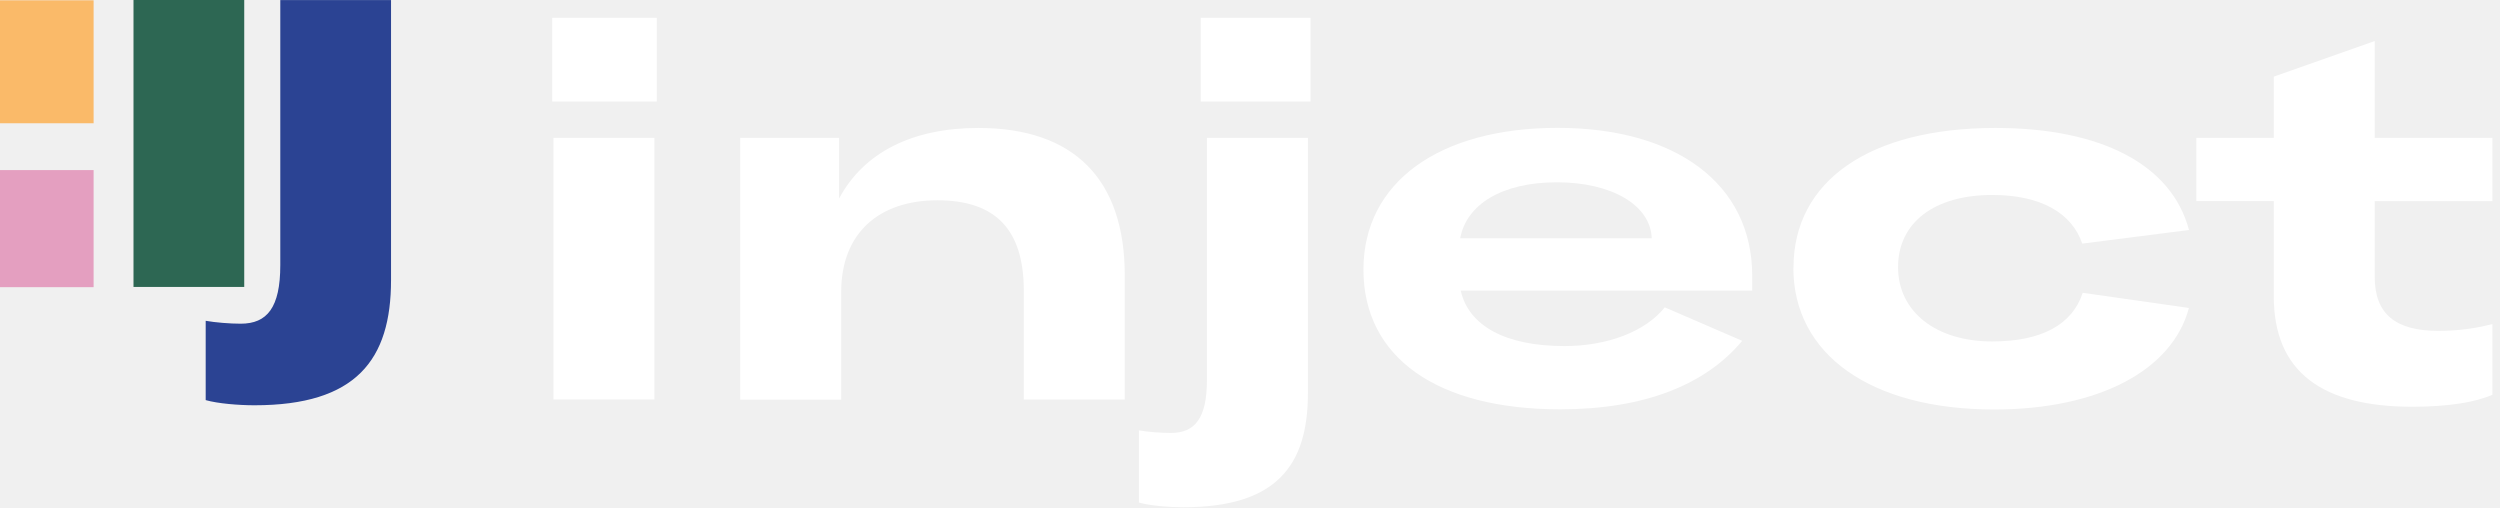
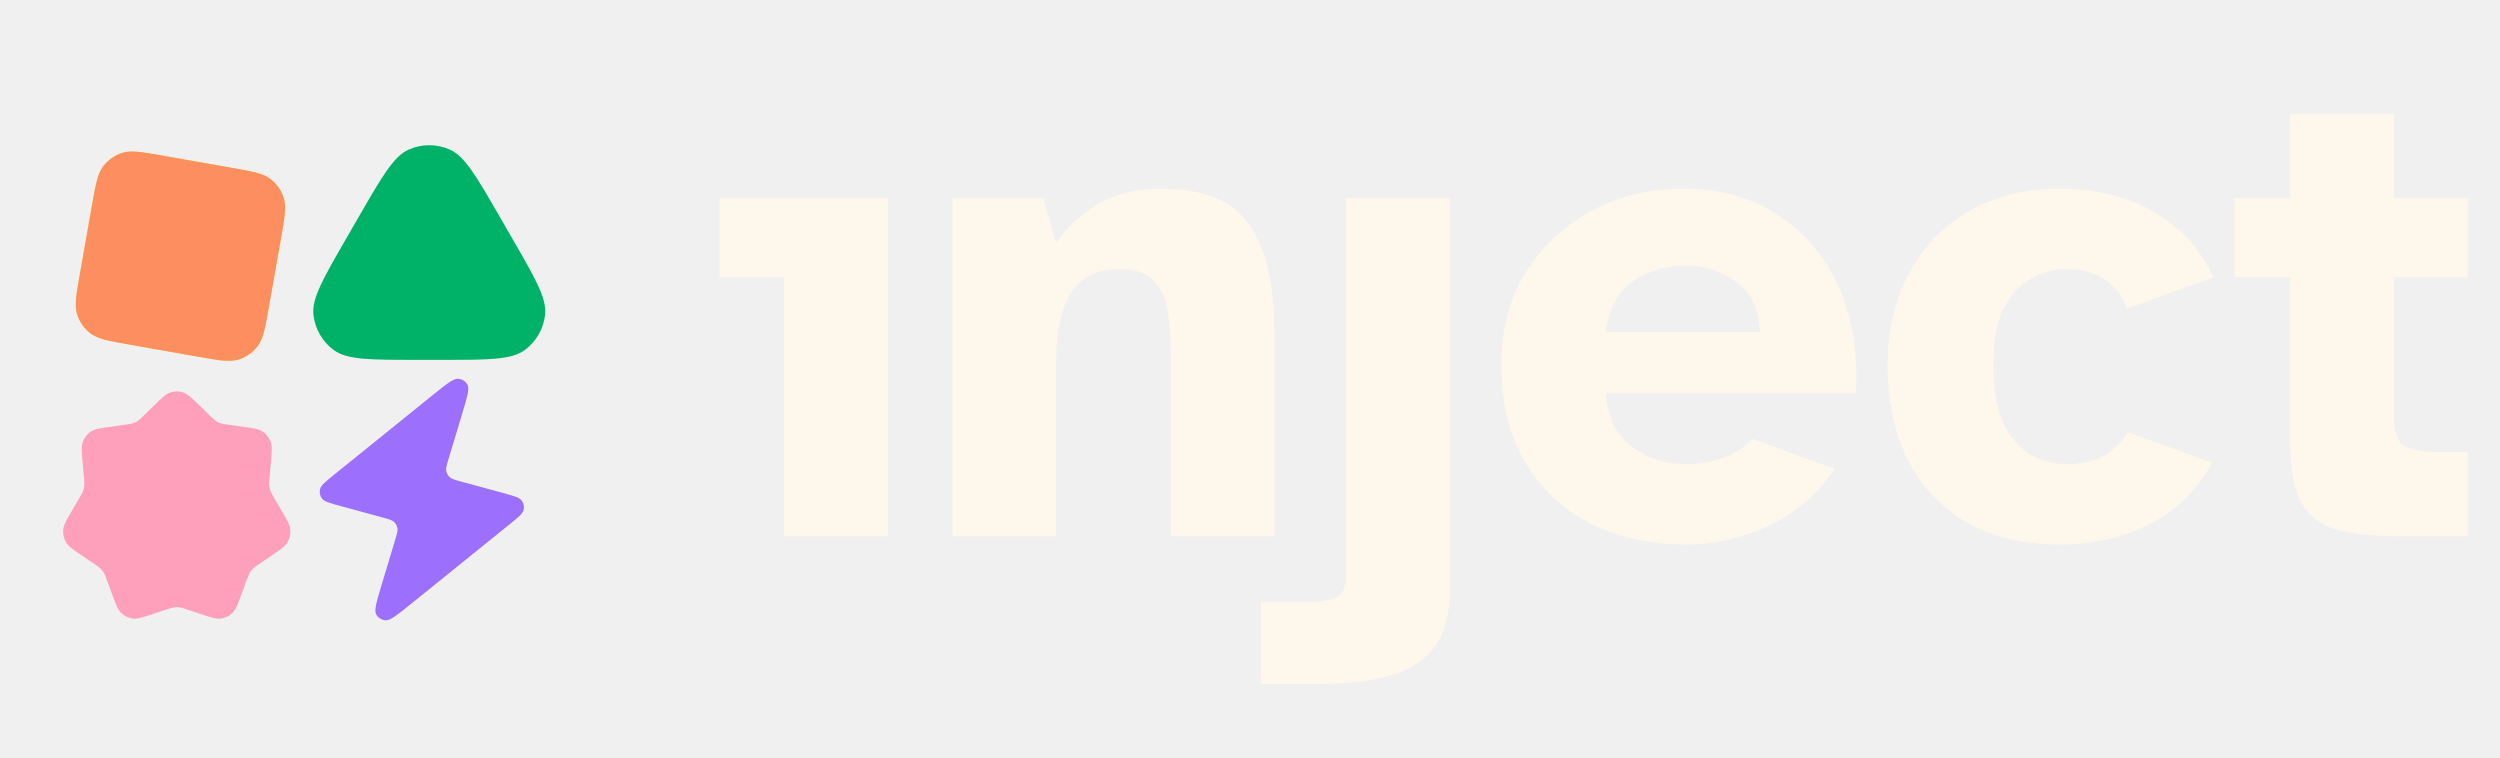
- <svg xmlns="http://www.w3.org/2000/svg" width="138" height="28" viewBox="0 0 138 28" fill="none">
-   <path d="M30.551 7.611H36.124V22.051H30.551V7.611Z" fill="white" />
-   <path d="M40.86 7.611H46.317V10.961C47.672 8.418 50.362 7.063 54.001 7.063C59.259 7.063 62.087 9.864 62.087 15.209V22.055H56.514V16.051C56.514 12.701 54.981 11.056 51.748 11.056C48.514 11.056 46.434 12.873 46.434 16.111V22.06H40.86V7.619V7.611Z" fill="white" />
-   <path d="M62.868 27.741V23.756C63.36 23.843 64.081 23.899 64.629 23.899C65.959 23.899 66.624 23.092 66.624 20.955V7.611H72.197V21.706C72.197 25.721 70.436 28 65.325 28C64.517 28 63.477 27.914 62.868 27.741Z" fill="white" />
-   <path d="M96.718 16.042H80.633C81.064 17.976 83.089 19.103 86.353 19.103C88.749 19.103 90.829 18.295 91.896 16.966L96.169 18.813C94.149 21.24 90.769 22.595 86.12 22.595C79.333 22.595 75.262 19.737 75.262 14.885C75.262 10.033 79.48 7.058 85.977 7.058C92.474 7.058 96.722 10.119 96.722 15.23V16.038L96.718 16.042ZM91.175 13.154C91.119 11.336 88.982 10.063 85.947 10.063C82.912 10.063 80.952 11.276 80.602 13.154H91.175Z" fill="white" />
-   <path d="M99.001 14.773C99.001 9.977 103.219 7.063 110.148 7.063C115.98 7.063 119.878 9.083 120.832 12.696L114.94 13.447C114.361 11.742 112.63 10.762 109.971 10.762C106.763 10.762 104.773 12.295 104.773 14.747C104.773 17.199 106.854 18.848 109.971 18.848C112.686 18.848 114.391 17.924 114.966 16.163L120.828 17C119.904 20.467 115.803 22.604 110.083 22.604C103.266 22.604 98.993 19.573 98.993 14.777L99.001 14.773Z" fill="white" />
-   <path d="M121.238 7.611H125.512V4.231L131.085 2.266V7.611H137.582V11.103H131.085V15.291C131.085 17.341 132.242 18.265 134.608 18.265C135.877 18.265 136.917 18.062 137.582 17.89V21.788C136.689 22.194 135.156 22.453 133.166 22.453C128.197 22.453 125.512 20.544 125.512 16.357V11.099H121.238V7.607V7.611Z" fill="white" />
-   <path d="M36.254 0.984H30.482V5.604H36.254V0.984Z" fill="white" />
-   <path d="M72.34 0.984H66.279V5.604H72.34V0.984Z" fill="white" />
-   <path d="M11.354 22.077V17.708C11.893 17.803 12.683 17.868 13.288 17.868C14.742 17.868 15.472 16.983 15.472 14.639V0.004H21.585V15.463C21.585 19.867 19.655 22.371 14.047 22.371C13.162 22.371 12.018 22.276 11.354 22.086V22.077Z" fill="#2B4393" />
-   <path d="M7.369 0H13.482V15.839H7.369V0Z" fill="#2D6753" />
-   <path d="M6.10352e-05 9.389L6.10352e-05 15.852H5.167V9.389H6.10352e-05Z" fill="#E49FC0" />
-   <path d="M0 0.017L0 6.804H5.167V0.017H0Z" fill="#FABA69" />
+ <svg xmlns="http://www.w3.org/2000/svg" width="132" height="40" viewBox="0 0 132 40" fill="none">
+   <g clip-path="url(#clip0_2482_83134)">
+     <path d="M24.354 25.429L26.538 26.023C27.126 26.183 27.42 26.263 27.544 26.427C27.652 26.569 27.689 26.752 27.646 26.927C27.596 27.127 27.358 27.319 26.881 27.704L21.735 31.859C20.985 32.464 20.61 32.767 20.362 32.752C20.148 32.738 19.958 32.617 19.86 32.432C19.747 32.218 19.884 31.764 20.157 30.855L20.862 28.516C20.961 28.188 21.01 28.024 20.983 27.881C20.959 27.755 20.895 27.641 20.8 27.555C20.692 27.456 20.525 27.411 20.191 27.32L18.007 26.726C17.419 26.566 17.125 26.486 17.001 26.323C16.893 26.18 16.856 25.997 16.899 25.823C16.949 25.622 17.187 25.43 17.664 25.045L22.81 20.89C23.56 20.285 23.935 19.982 24.183 19.998C24.397 20.011 24.587 20.132 24.685 20.317C24.799 20.531 24.662 20.986 24.388 21.894L23.683 24.234C23.584 24.561 23.535 24.725 23.562 24.868C23.586 24.994 23.65 25.108 23.745 25.195C23.854 25.293 24.02 25.338 24.354 25.429Z" fill="#9C6FFC" />
+     <path d="M8.61 8.221L12.203 8.854C13.32 9.051 13.879 9.15 14.268 9.442C14.61 9.7 14.861 10.059 14.986 10.468C15.128 10.934 15.03 11.493 14.833 12.61L14.199 16.203C14.002 17.32 13.904 17.879 13.611 18.268C13.353 18.61 12.994 18.861 12.585 18.986C12.12 19.128 11.561 19.03 10.443 18.833L6.851 18.199C5.733 18.002 5.174 17.904 4.786 17.611C4.444 17.353 4.192 16.994 4.067 16.585C3.925 16.12 4.024 15.561 4.221 14.443L4.854 10.851C5.051 9.733 5.15 9.174 5.442 8.786C5.7 8.444 6.059 8.192 6.468 8.067C6.934 7.925 7.493 8.024 8.61 8.221Z" fill="#FBEE40" />
+     <path d="M8.61 8.221L12.203 8.854C13.32 9.051 13.879 9.15 14.268 9.442C14.61 9.7 14.861 10.059 14.986 10.468C15.128 10.934 15.03 11.493 14.833 12.61L14.199 16.203C14.002 17.32 13.904 17.879 13.611 18.268C13.353 18.61 12.994 18.861 12.585 18.986C12.12 19.128 11.561 19.03 10.443 18.833L6.851 18.199C5.733 18.002 5.174 17.904 4.786 17.611C4.444 17.353 4.192 16.994 4.067 16.585C3.925 16.12 4.024 15.561 4.221 14.443L4.854 10.851C5.051 9.733 5.15 9.174 5.442 8.786C5.7 8.444 6.059 8.192 6.468 8.067C6.934 7.925 7.493 8.024 8.61 8.221Z" fill="#FC8E5F" />
+     <path d="M18.97 11.4C20.183 9.3 20.789 8.25 21.58 7.897C22.271 7.59 23.059 7.59 23.75 7.897C24.541 8.25 25.148 9.3 26.36 11.4L27.053 12.6C28.265 14.7 28.872 15.75 28.781 16.612C28.702 17.364 28.308 18.046 27.697 18.491C26.996 19 25.783 19 23.358 19H21.972C19.547 19 18.334 19 17.634 18.491C17.022 18.046 16.628 17.364 16.549 16.612C16.458 15.75 17.065 14.7 18.277 12.6L18.97 11.4Z" fill="#00B267" />
+     <path d="M8.127 21.417C8.551 21.003 8.763 20.796 9.006 20.718C9.219 20.649 9.448 20.649 9.661 20.718C9.903 20.796 10.115 21.003 10.539 21.417L11.082 21.946C11.234 22.095 11.31 22.169 11.396 22.226C11.473 22.277 11.556 22.318 11.643 22.348C11.74 22.381 11.845 22.395 12.053 22.424L12.797 22.527C13.378 22.608 13.668 22.648 13.879 22.793C14.065 22.92 14.207 23.103 14.288 23.316C14.379 23.558 14.353 23.856 14.3 24.453L14.233 25.216C14.214 25.43 14.205 25.537 14.215 25.642C14.224 25.735 14.245 25.826 14.276 25.914C14.311 26.013 14.365 26.105 14.473 26.29L14.858 26.947C15.159 27.462 15.309 27.719 15.33 27.977C15.348 28.205 15.297 28.433 15.184 28.63C15.056 28.854 14.811 29.019 14.321 29.349L13.695 29.771C13.52 29.889 13.432 29.949 13.358 30.022C13.292 30.087 13.235 30.161 13.187 30.24C13.134 30.33 13.097 30.431 13.023 30.632L12.759 31.349C12.553 31.91 12.45 32.191 12.265 32.368C12.102 32.525 11.896 32.626 11.674 32.659C11.423 32.696 11.144 32.603 10.586 32.418L9.873 32.181C9.672 32.115 9.572 32.082 9.47 32.069C9.379 32.057 9.287 32.057 9.197 32.069C9.094 32.082 8.994 32.115 8.794 32.181L8.081 32.418C7.523 32.603 7.244 32.696 6.992 32.659C6.771 32.626 6.565 32.525 6.402 32.368C6.217 32.191 6.114 31.91 5.907 31.349L5.644 30.632C5.57 30.431 5.533 30.33 5.479 30.24C5.432 30.161 5.374 30.087 5.309 30.022C5.235 29.949 5.147 29.889 4.971 29.771L4.345 29.349C3.856 29.019 3.611 28.854 3.483 28.63C3.37 28.433 3.319 28.205 3.337 27.977C3.357 27.719 3.508 27.462 3.809 26.947L4.193 26.29C4.301 26.105 4.355 26.013 4.391 25.914C4.422 25.826 4.442 25.735 4.451 25.642C4.462 25.537 4.452 25.43 4.433 25.216L4.366 24.453C4.314 23.856 4.287 23.558 4.379 23.316C4.459 23.103 4.602 22.92 4.787 22.793C4.998 22.648 5.289 22.608 5.87 22.527L6.613 22.424C6.822 22.395 6.926 22.381 7.024 22.348C7.111 22.318 7.194 22.277 7.27 22.226C7.357 22.169 7.433 22.095 7.585 21.946L8.127 21.417Z" fill="#FE9FBB" />
+   </g>
+   <path d="M126.827 28.32C125.363 28.32 124.199 28.2 123.335 27.96C122.471 27.696 121.847 27.204 121.463 26.484C121.103 25.74 120.923 24.672 120.923 23.28V14.64H117.971V10.464H120.923V6H126.395V10.464H130.283V14.64H126.395V21.84C126.395 22.68 126.551 23.232 126.863 23.496C127.199 23.736 127.811 23.856 128.699 23.856H130.283V28.32H126.827Z" fill="#FEF7EB" />
+   <path d="M108.808 28.752C106.84 28.752 105.172 28.356 103.804 27.564C102.46 26.772 101.428 25.668 100.708 24.252C100.012 22.812 99.664 21.156 99.664 19.284C99.664 17.412 100.048 15.78 100.816 14.388C101.584 12.972 102.652 11.88 104.02 11.112C105.412 10.344 107.008 9.96 108.808 9.96C109.84 9.96 110.86 10.104 111.868 10.392C112.9 10.68 113.848 11.172 114.712 11.868C115.6 12.54 116.32 13.464 116.872 14.64L112.3 16.296C112.012 15.528 111.58 14.988 111.004 14.676C110.452 14.364 109.828 14.208 109.132 14.208C108.484 14.208 107.86 14.376 107.26 14.712C106.66 15.024 106.168 15.552 105.784 16.296C105.424 17.04 105.244 18.048 105.244 19.32C105.244 20.616 105.436 21.648 105.82 22.416C106.204 23.16 106.684 23.7 107.26 24.036C107.86 24.348 108.484 24.504 109.132 24.504C109.9 24.504 110.548 24.36 111.076 24.072C111.604 23.76 112.024 23.34 112.336 22.812L116.8 24.432C116.2 25.512 115.456 26.376 114.568 27.024C113.68 27.648 112.732 28.092 111.724 28.356C110.74 28.62 109.768 28.752 108.808 28.752Z" fill="#FEF7EB" />
+   <path d="M89.065 28.752C87.145 28.752 85.441 28.38 83.953 27.636C82.489 26.868 81.337 25.776 80.497 24.36C79.681 22.944 79.273 21.252 79.273 19.284C79.273 17.388 79.705 15.744 80.569 14.352C81.457 12.96 82.621 11.88 84.061 11.112C85.525 10.344 87.121 9.96 88.849 9.96C90.817 9.96 92.497 10.428 93.889 11.364C95.305 12.276 96.373 13.548 97.093 15.18C97.813 16.788 98.113 18.648 97.993 20.76H84.781C84.877 22.008 85.333 22.944 86.149 23.568C86.989 24.192 87.913 24.504 88.921 24.504C89.761 24.504 90.481 24.384 91.081 24.144C91.705 23.88 92.185 23.556 92.521 23.172L96.877 24.756C95.941 26.124 94.765 27.132 93.349 27.78C91.957 28.428 90.529 28.752 89.065 28.752ZM84.781 17.52H92.917C92.893 16.368 92.497 15.504 91.729 14.928C90.961 14.328 90.049 14.028 88.993 14.028C87.961 14.028 87.037 14.304 86.221 14.856C85.429 15.408 84.949 16.296 84.781 17.52Z" fill="#FEF7EB" />
+   <path d="M69.705 36.116H66.573V31.796H68.697C69.633 31.796 70.257 31.712 70.569 31.544C70.905 31.376 71.073 30.992 71.073 30.392V10.464H76.545V31.184C76.545 32.528 76.245 33.56 75.645 34.28C75.045 35 74.229 35.48 73.197 35.72C72.189 35.984 71.025 36.116 69.705 36.116Z" fill="#FEF7EB" />
+   <path d="M50.291 28.32V10.464H55.08L55.764 12.84C56.172 12.168 56.843 11.52 57.779 10.896C58.739 10.272 59.904 9.96 61.272 9.96C63.575 9.96 65.147 10.608 65.987 11.904C66.852 13.176 67.284 15.024 67.284 17.448V28.32H61.812V18.816C61.812 17.976 61.764 17.208 61.667 16.512C61.572 15.816 61.331 15.264 60.947 14.856C60.587 14.424 59.964 14.208 59.075 14.208C57.923 14.208 57.084 14.628 56.556 15.468C56.028 16.284 55.764 17.508 55.764 19.14V28.32H50.291Z" fill="#FEF7EB" />
+   <path d="M41.384 28.32V14.64H38V10.464H46.892V28.32H41.384Z" fill="#FEF7EB" />
+   <defs>
+     <clipPath id="clip0_2482_83134">
+       <rect width="32" height="32" fill="white" transform="translate(0 4)" />
+     </clipPath>
+   </defs>
</svg>
